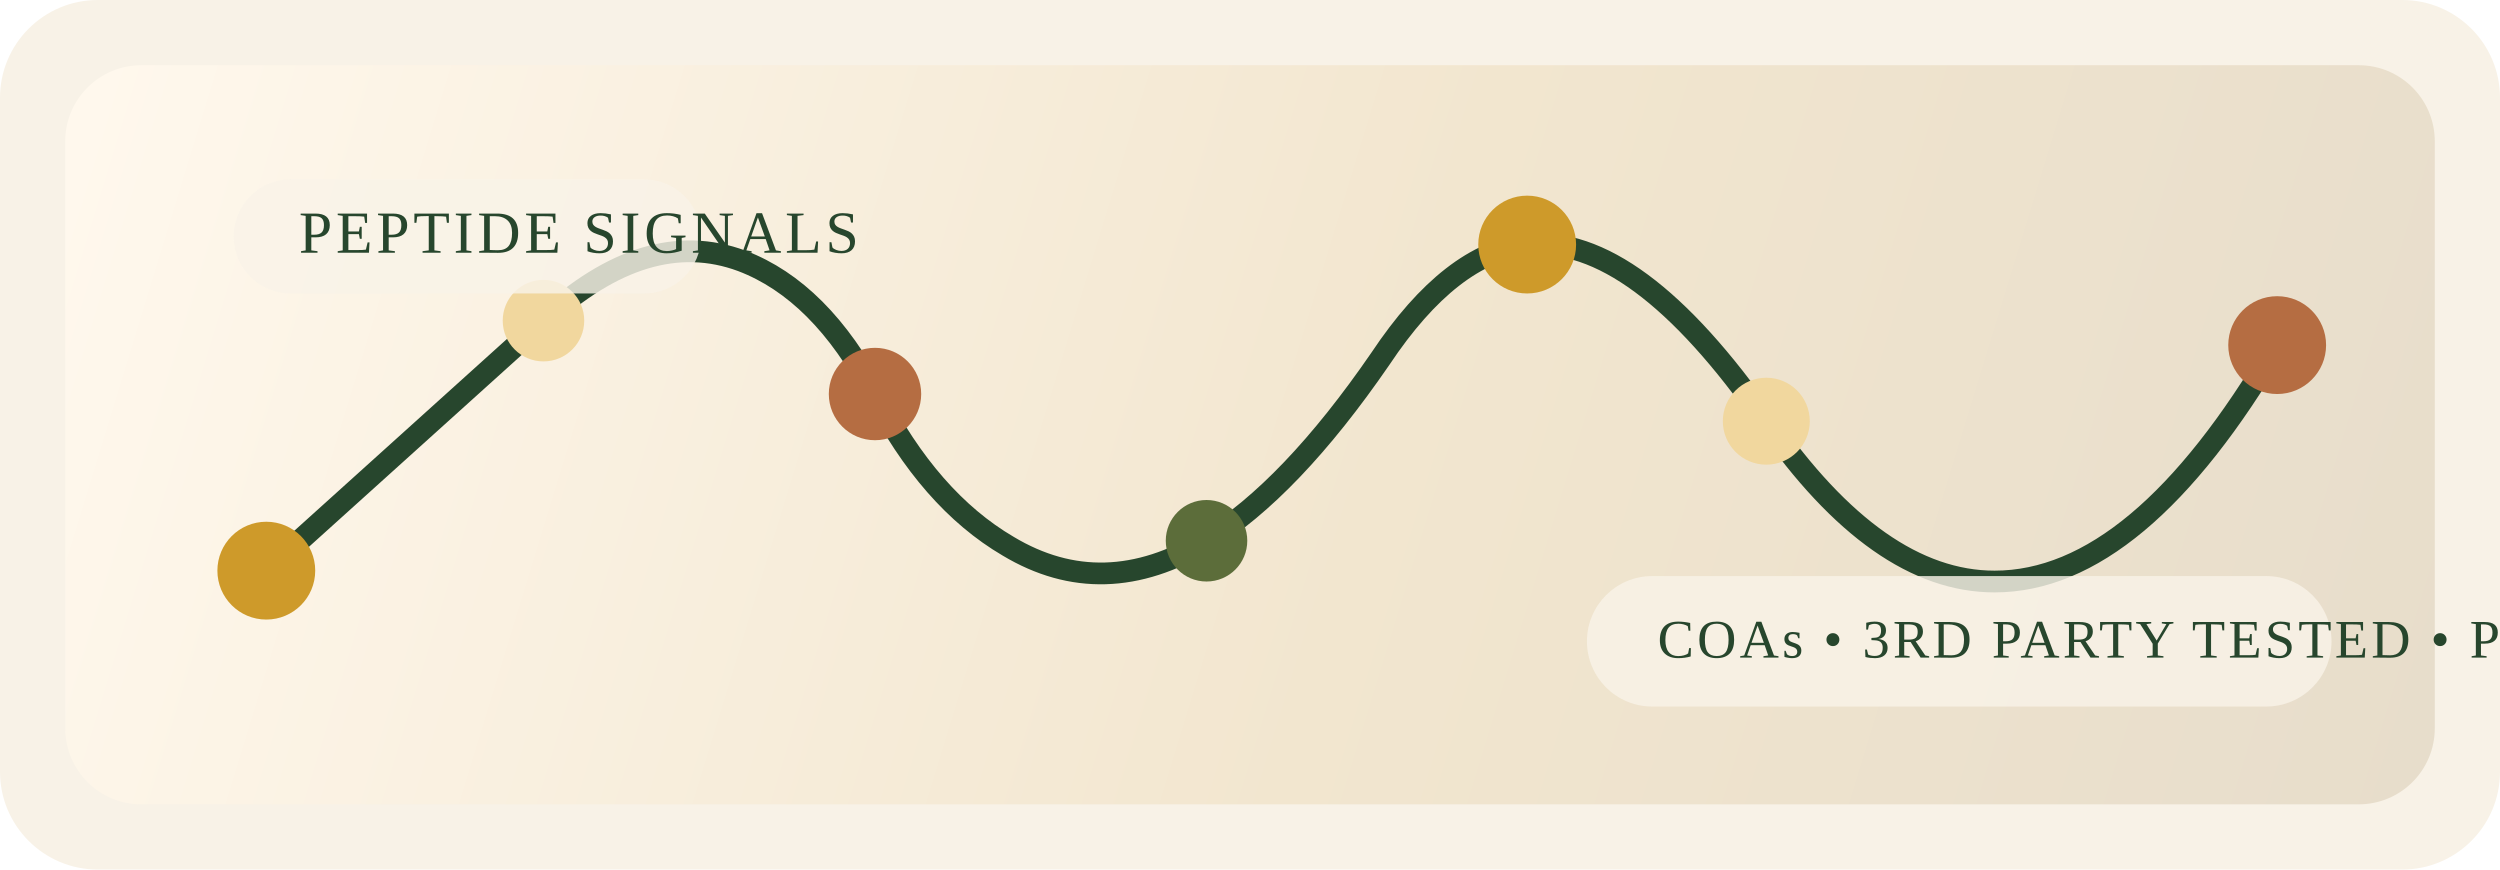
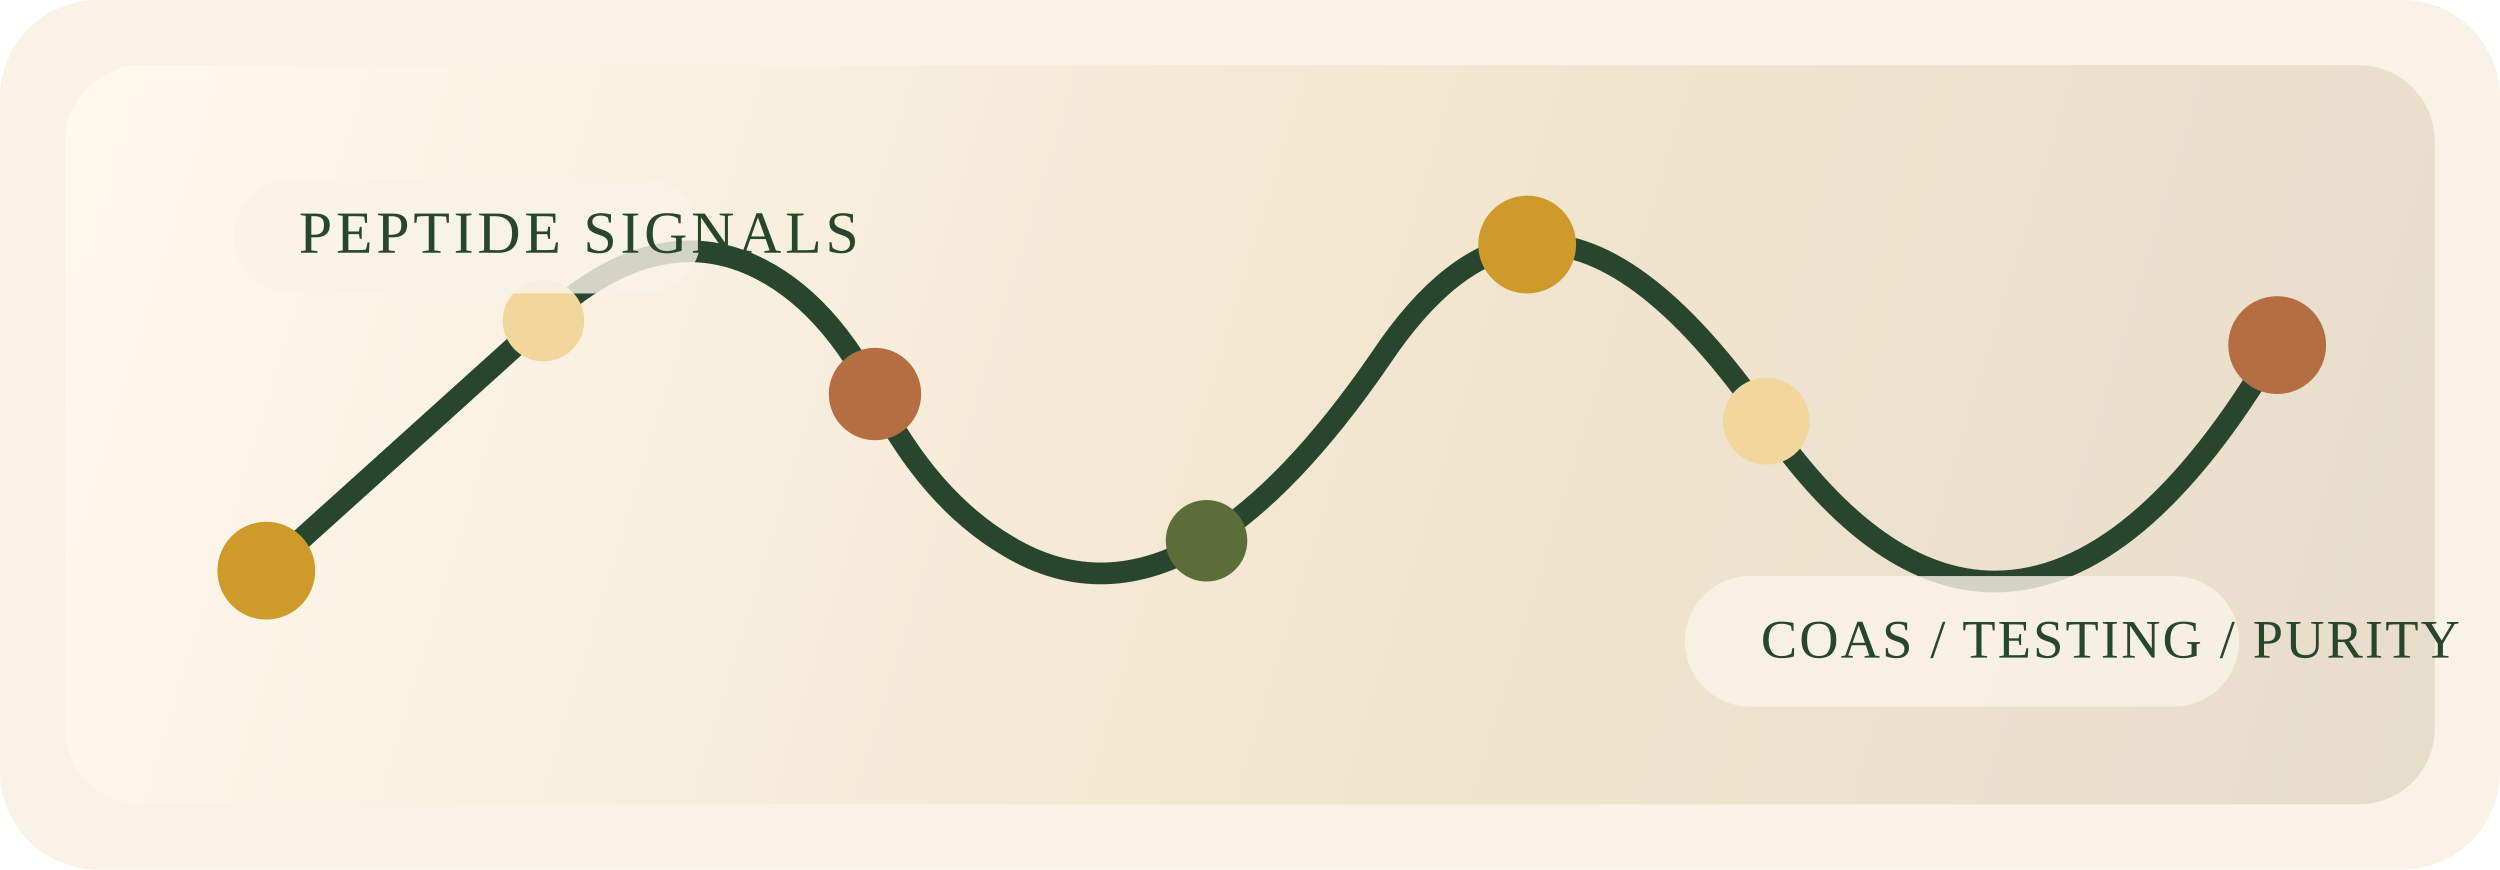
<svg xmlns="http://www.w3.org/2000/svg" width="920" height="320" viewBox="0 0 920 320" fill="none" role="img" aria-labelledby="title desc">
  <rect width="920" height="320" rx="36" fill="#F8F2E7" />
  <rect x="24" y="24" width="872" height="272" rx="28" fill="url(#bg)" />
  <path d="M98 210C132 179.333 166 148.667 200 118C225.333 94.667 249.667 87.333 273 96C292.333 103.333 308.667 119.667 322 145C335.333 171 351.667 189.667 371 201C394.333 215 418.667 214.333 444 199C464.667 186.333 486 164 508 132C525.333 106 543.333 92 562 90C588.667 87.333 618 109 650 155C677.333 194.333 705.333 214 734 214C769.333 214 804 185 838 127" stroke="#27462D" stroke-width="8" stroke-linecap="round" />
  <circle cx="98" cy="210" r="18" fill="#CE9A2A" />
  <circle cx="200" cy="118" r="15" fill="#F1D79E" />
  <circle cx="322" cy="145" r="17" fill="#B56D42" />
  <circle cx="444" cy="199" r="15" fill="#5C6D3A" />
  <circle cx="562" cy="90" r="18" fill="#CE9A2A" />
  <circle cx="650" cy="155" r="16" fill="#F1D79E" />
  <circle cx="838" cy="127" r="18" fill="#B56D42" />
  <rect x="86" y="66" width="172" height="42" rx="21" fill="rgba(248,242,231,0.82)" />
  <text x="110" y="93" fill="#27462D" font-family="Georgia, 'Times New Roman', serif" font-size="22" letter-spacing="1.4">PEPTIDE SIGNALS</text>
-   <rect x="584" y="212" width="274" height="48" rx="24" fill="rgba(248,242,231,0.82)" />
-   <text x="610" y="242" fill="#27462D" font-family="Georgia, 'Times New Roman', serif" font-size="20" letter-spacing="1.2">COAs • 3RD PARTY TESTED • PURITY</text>
+   <rect x="620" y="212" width="204" height="48" rx="24" fill="rgba(248,242,231,0.82)" />
+   <text x="648" y="242" fill="#27462D" font-family="Georgia, 'Times New Roman', serif" font-size="20" letter-spacing="0.8">COAS / TESTING / PURITY</text>
  <defs>
    <linearGradient id="bg" x1="36" y1="28" x2="893" y2="290" gradientUnits="userSpaceOnUse">
      <stop stop-color="#FFF8ED" />
      <stop offset="0.55" stop-color="#F2E6CF" />
      <stop offset="1" stop-color="#E7DDCB" />
    </linearGradient>
  </defs>
</svg>
